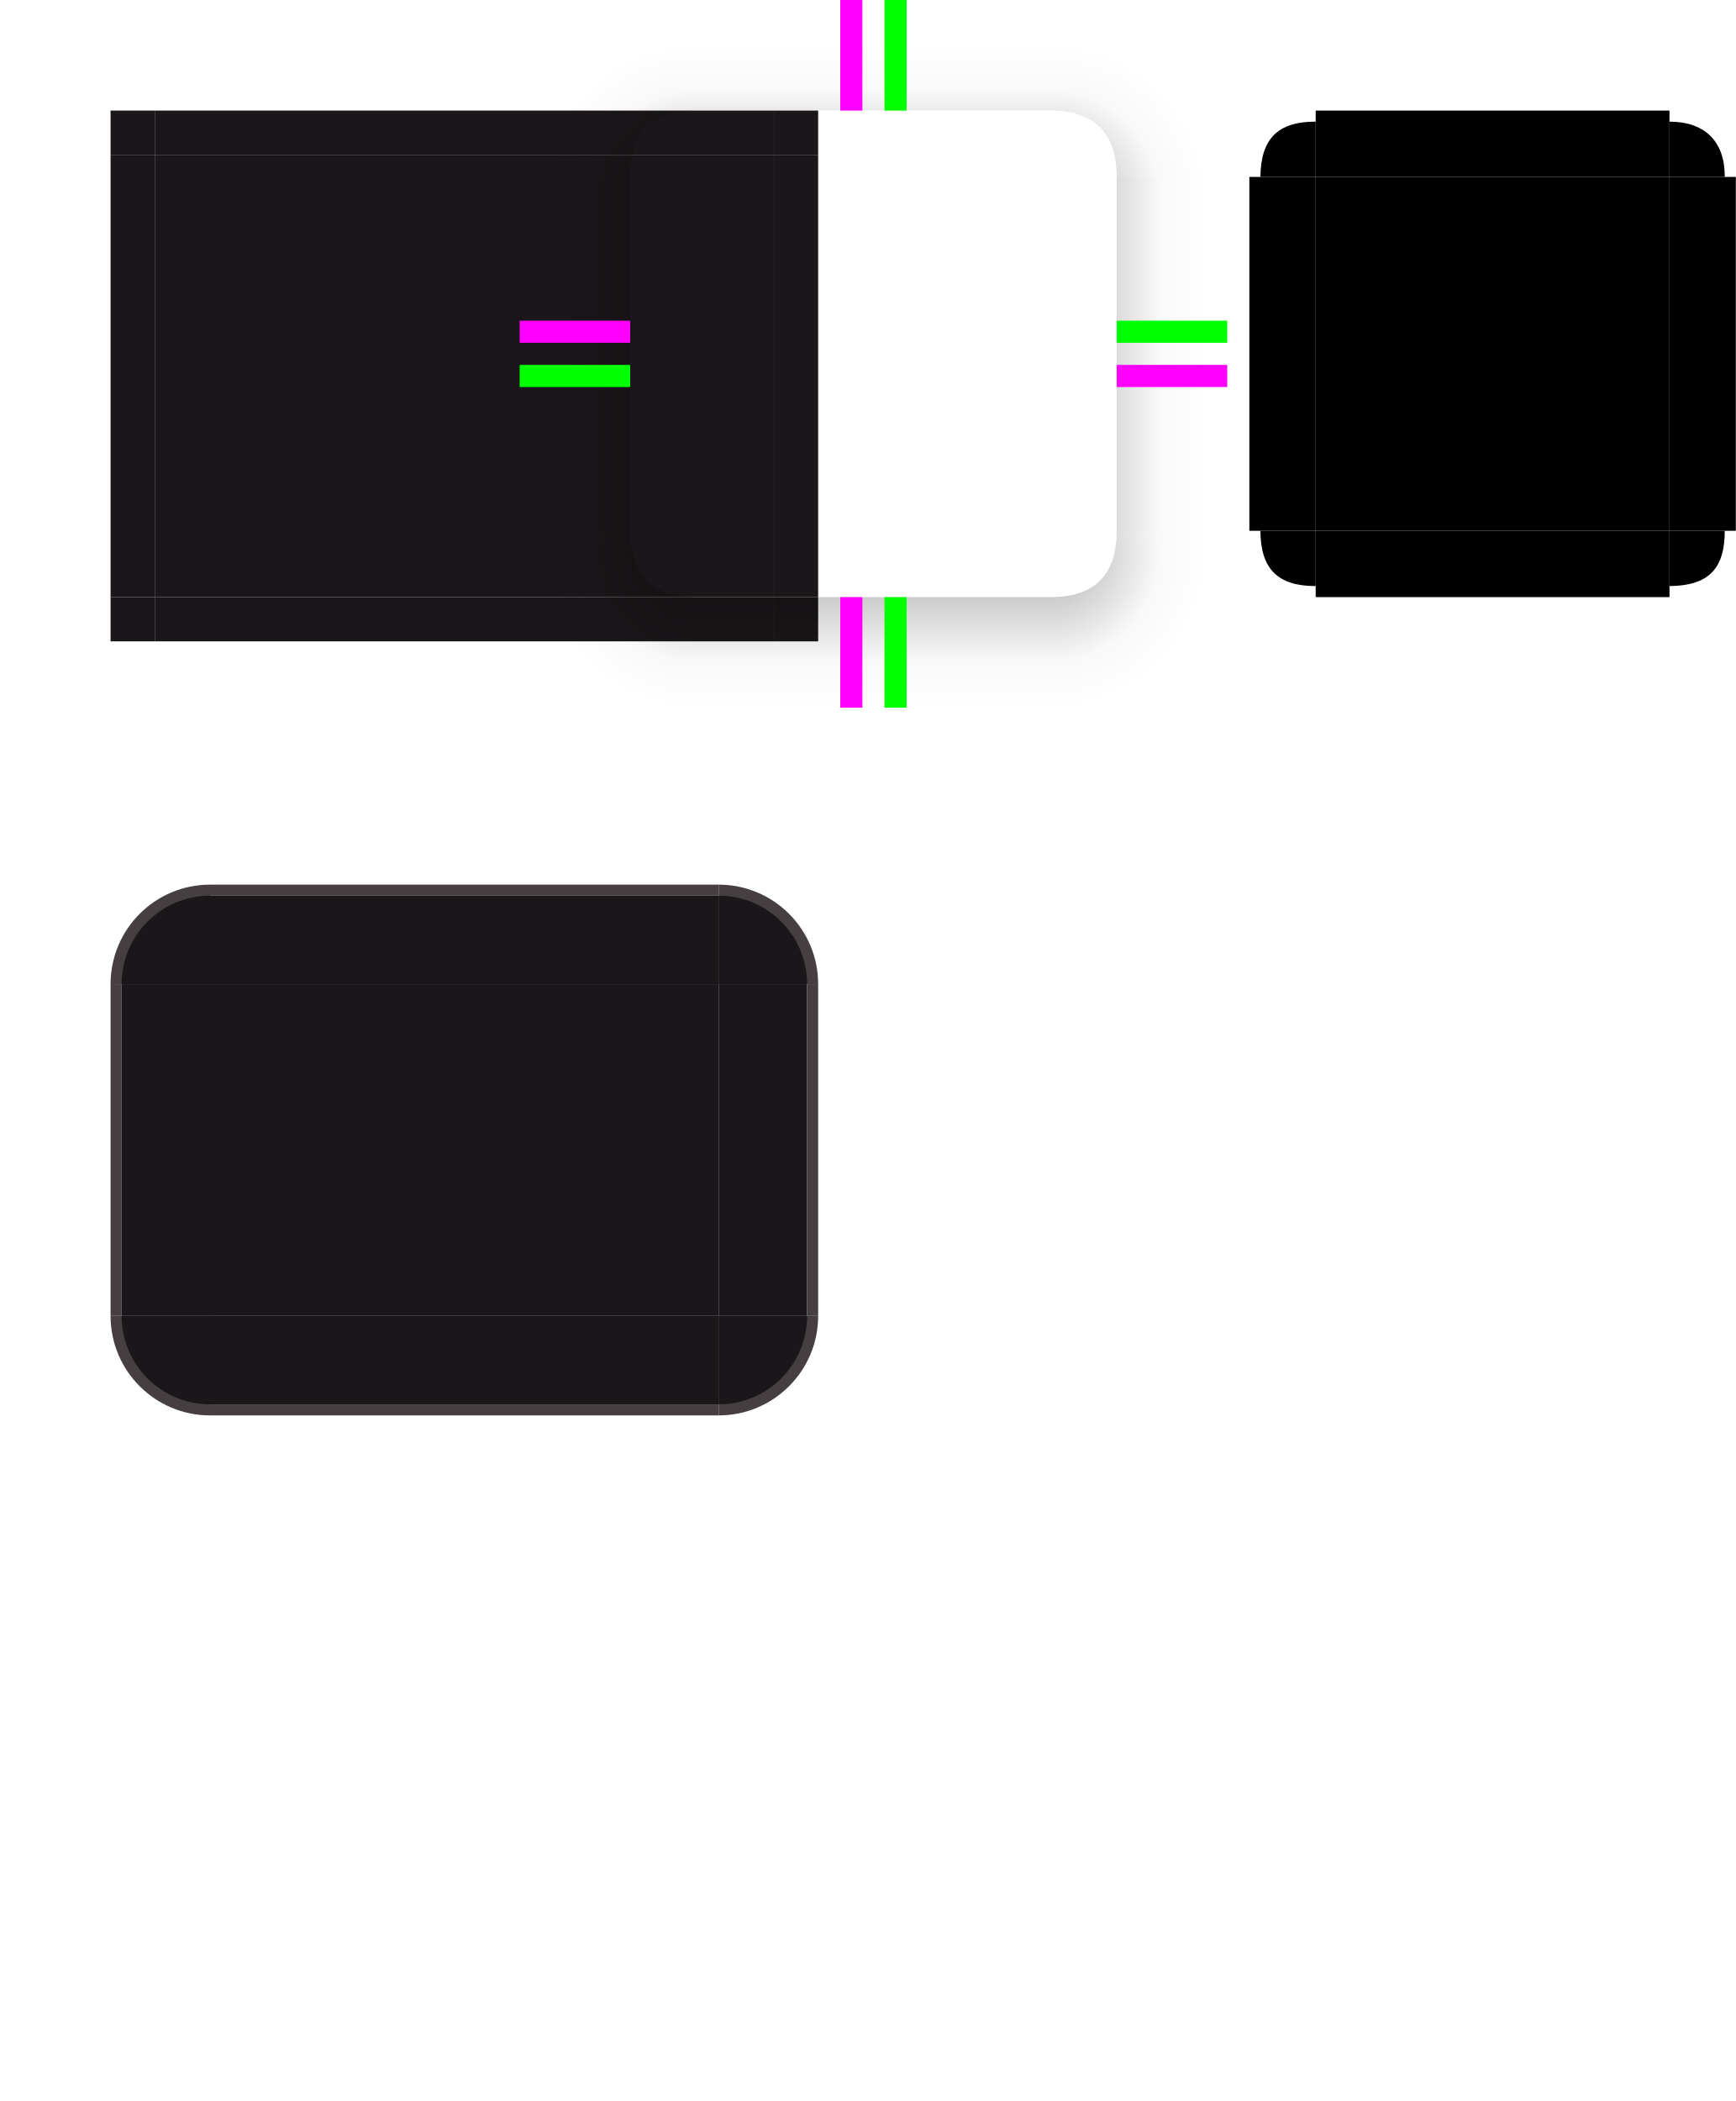
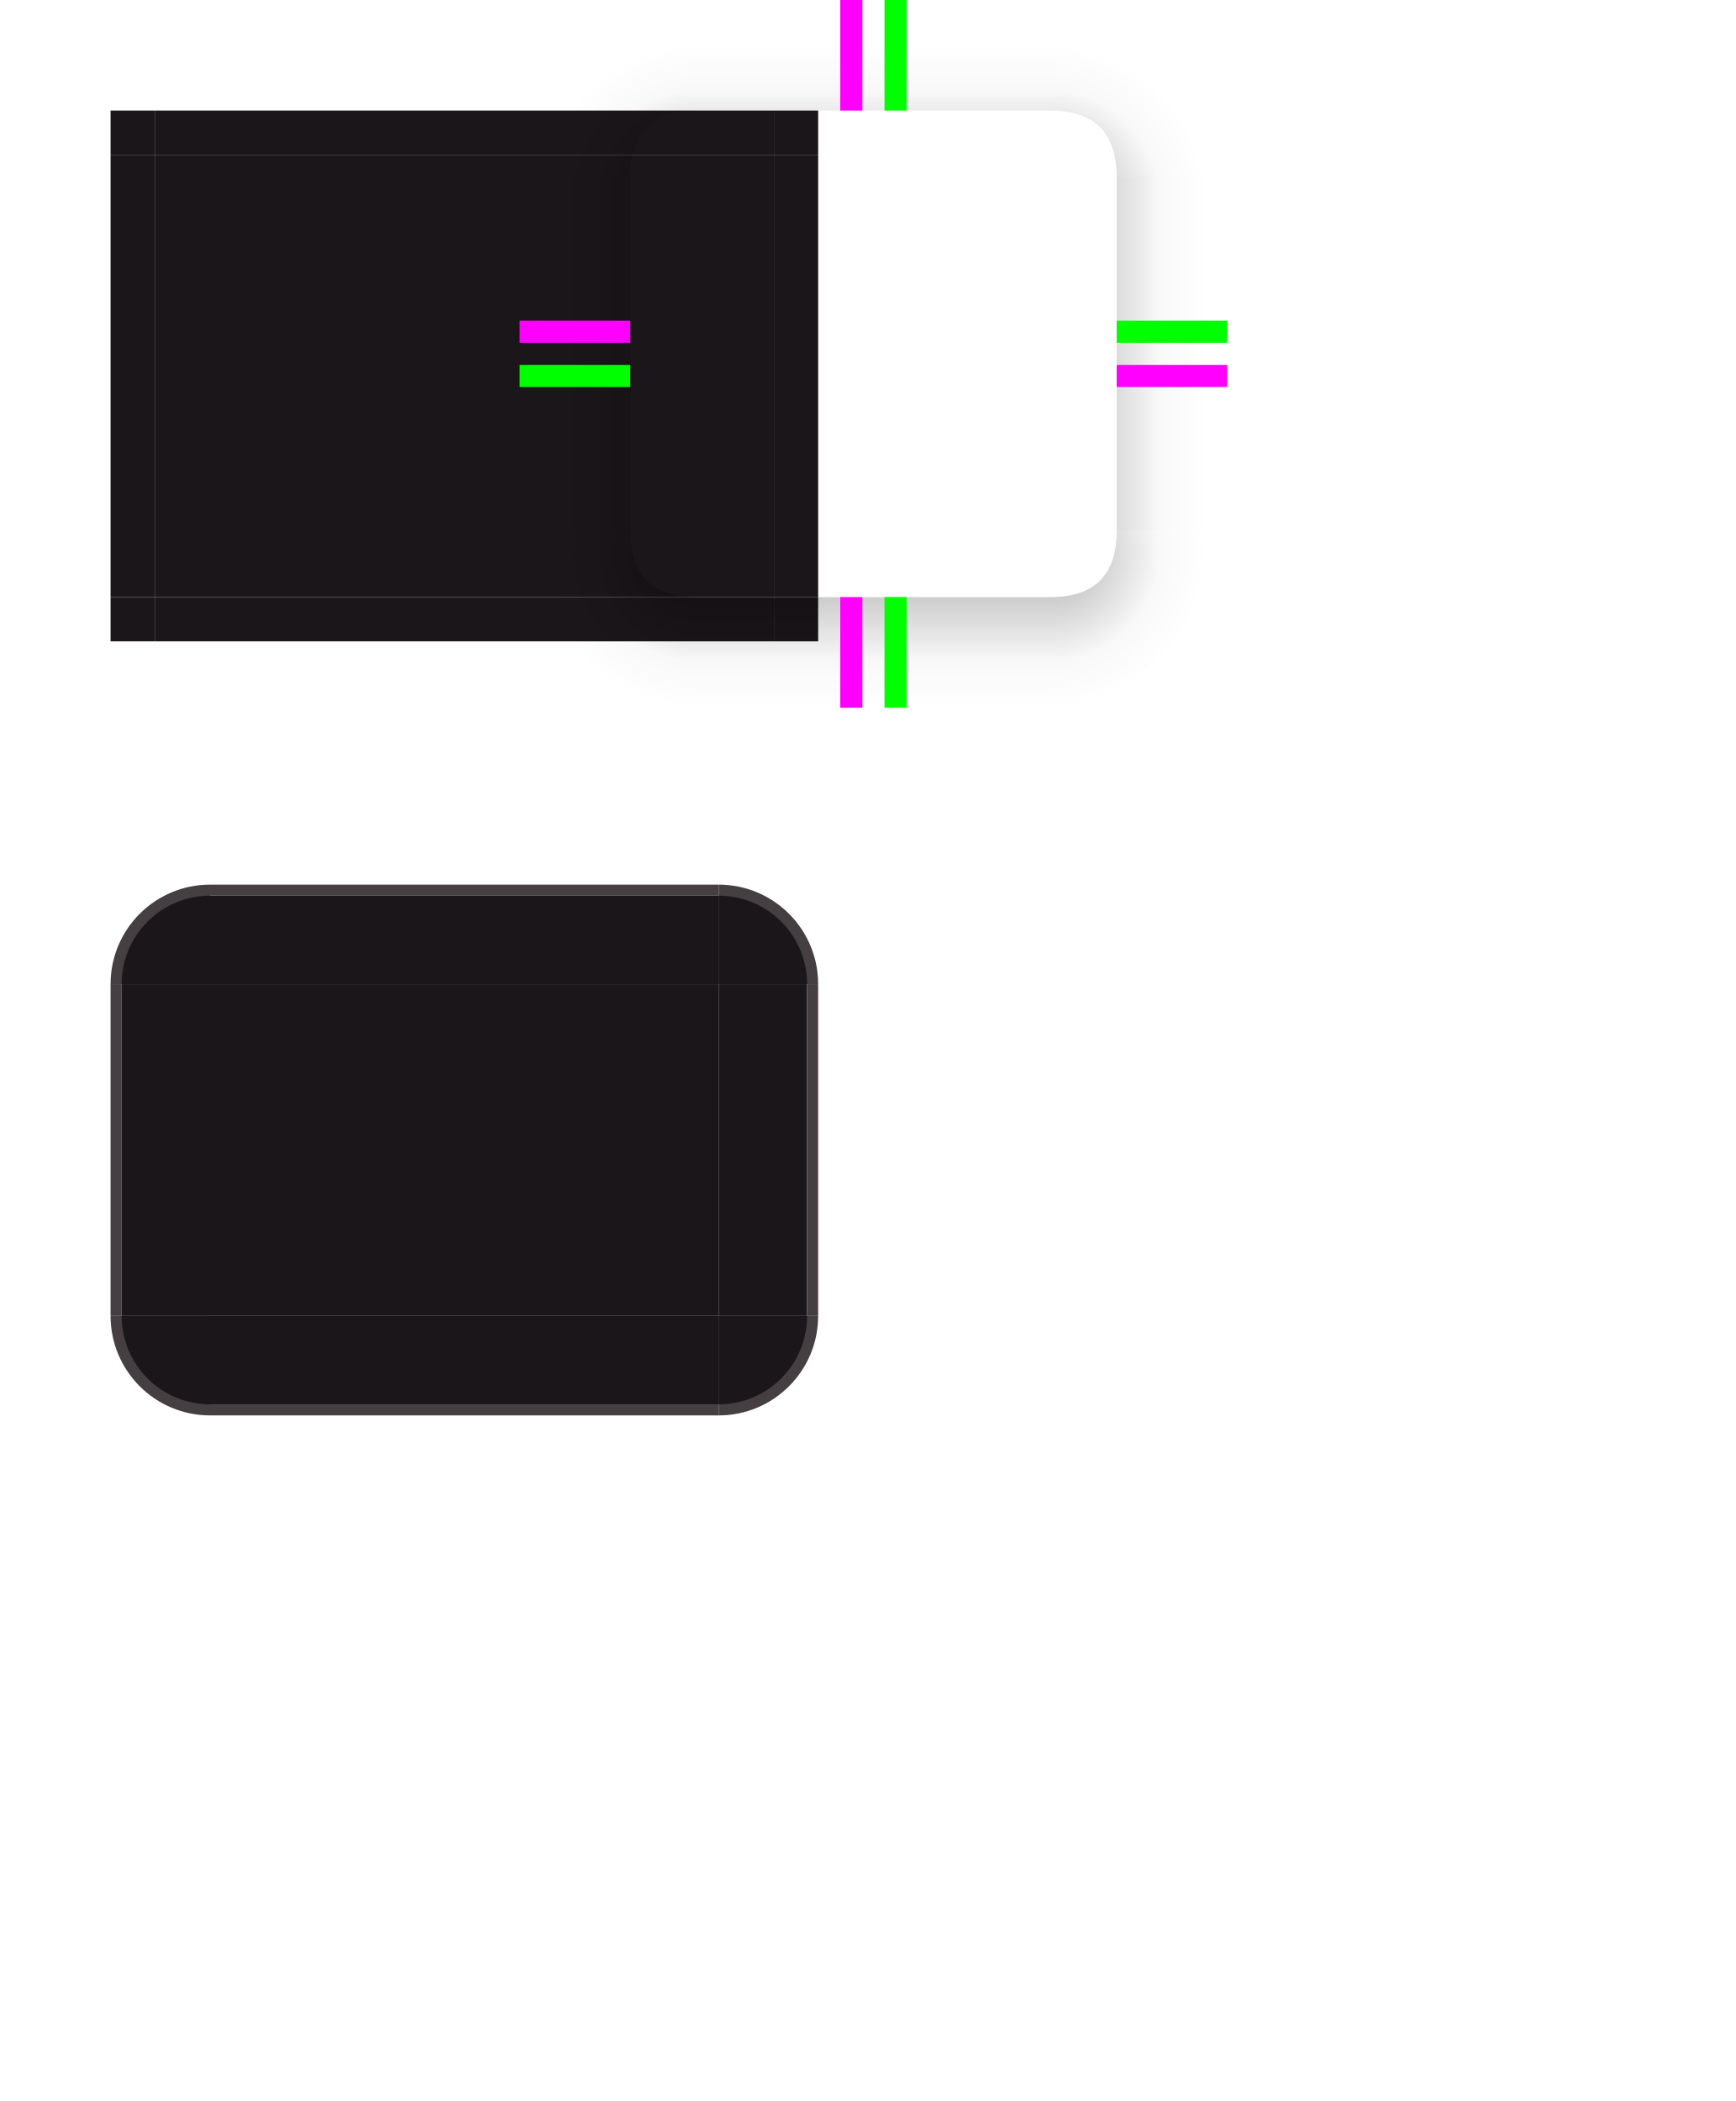
<svg xmlns="http://www.w3.org/2000/svg" xmlns:xlink="http://www.w3.org/1999/xlink" width="157" height="190" viewBox="0 0 157 190">
  <g id="topleft">
    <rect x="10" y="10" width="4" height="4" fill="#1A1619" />
  </g>
  <g id="top">
    <rect x="14" y="10" width="56" height="4" fill="#1A1619" />
  </g>
  <g id="topright">
    <rect x="70" y="10" width="4" height="4" fill="#1A1619" />
  </g>
  <g id="left">
    <rect x="10" y="14" width="4" height="40" fill="#1A1619" />
  </g>
  <g id="center">
    <rect x="14" y="14" width="56" height="40" fill="#1A1619" />
  </g>
  <g id="right">
    <rect x="70" y="14" width="4" height="40" fill="#1A1619" />
  </g>
  <g id="bottomleft">
    <rect x="10" y="54" width="4" height="4" fill="#1A1619" />
  </g>
  <g id="bottom">
    <rect x="14" y="54" width="56" height="4" fill="#1A1619" />
  </g>
  <g id="bottomright">
    <rect x="70" y="54" width="4" height="4" fill="#1A1619" />
  </g>
  <g id="hint-left-margin">
    <rect x="10" y="30" width="4" height="4" fill="#000" fill-opacity="0" />
  </g>
  <g id="hint-right-margin">
    <rect x="70" y="30" width="4" height="4" fill="#000" fill-opacity="0" />
  </g>
  <g id="hint-top-margin">
    <rect x="30" y="10" width="4" height="4" fill="#000" fill-opacity="0" />
  </g>
  <g id="hint-bottom-margin">
    <rect x="30" y="54" width="4" height="4" fill="#000" fill-opacity="0" />
  </g>
  <g id="floating-topleft" transform="translate(10,80)">
    <path d="M0,9 A9,9 0 0 1 9,0 L9,9 Z" fill="#453F42" />
    <path d="M1,9 A8,8 0 0 1 9,1 L9,9 Z" fill="#1A1619" />
  </g>
  <g id="floating-topright" transform="translate(65,80)">
    <path d="M0,0 A9,9 0 0 1 9,9 L0,9 Z" fill="#453F42" />
    <path d="M0,1 A8,8 0 0 1 8,9 L0,9 Z" fill="#1A1619" />
  </g>
  <g id="floating-bottomleft" transform="translate(10,119)">
    <path d="M0,0 A9,9 0 0 0 9,9 L9,0 Z" fill="#453F42" />
    <path d="M1,0 A8,8 0 0 0 9,8 L9,0 Z" fill="#1A1619" />
  </g>
  <g id="floating-bottomright" transform="translate(65,119)">
    <path d="M9,0 A9,9 0 0 1 0,9 L0,0 Z" fill="#453F42" />
    <path d="M8,0 A8,8 0 0 1 0,8 L0,0 Z" fill="#1A1619" />
  </g>
  <g id="floating-top" transform="translate(19,80)">
    <rect x="0" y="0" width="46" height="1" fill="#453F42" />
    <rect x="0" y="1" width="46" height="8" fill="#1A1619" />
  </g>
  <g id="floating-bottom" transform="translate(19,119)">
    <rect x="0" y="0" width="46" height="8" fill="#1A1619" />
    <rect x="0" y="8" width="46" height="1" fill="#453F42" />
  </g>
  <g id="floating-left" transform="translate(10,89)">
    <rect x="0" y="0" width="1" height="30" fill="#453F42" />
    <rect x="1" y="0" width="8" height="30" fill="#1A1619" />
  </g>
  <g id="floating-right" transform="translate(65,89)">
    <rect x="0" y="0" width="8" height="30" fill="#1A1619" />
    <rect x="8" y="0" width="1" height="30" fill="#453F42" />
  </g>
  <g id="floating-center" transform="translate(19,89)">
    <rect x="0" y="0" width="46" height="30" fill="#1A1619" />
  </g>
  <g id="floating-hint-left-margin">
    <rect x="10" y="100" width="9" height="4" fill="#000" fill-opacity="0" />
  </g>
  <g id="floating-hint-right-margin">
    <rect x="65" y="100" width="9" height="4" fill="#000" fill-opacity="0" />
  </g>
  <g id="floating-hint-top-margin">
    <rect x="30" y="80" width="4" height="9" fill="#000" fill-opacity="0" />
  </g>
  <g id="floating-hint-bottom-margin">
    <rect x="30" y="135" width="4" height="9" fill="#000" fill-opacity="0" />
  </g>
  <defs>
    <linearGradient id="shadow-side" gradientUnits="userSpaceOnUse">
      <stop id="stop1762" offset="0" style="stop-color:#000;stop-opacity:.2" />
      <stop id="stop1760" offset=".333" style="stop-color:#000;stop-opacity:.1" />
      <stop id="stop1758" offset=".5" style="stop-color:#000;stop-opacity:.05" />
      <stop id="stop1756" offset=".583" style="stop-color:#000;stop-opacity:.025" />
      <stop id="stop1754" offset="1" style="stop-color:#000;stop-opacity:0" />
    </linearGradient>
    <linearGradient id="shadow-corner" gradientUnits="userSpaceOnUse">
      <stop id="stop11958" offset="0" style="stop-color:#000;stop-opacity:1" />
      <stop id="stop11960" offset=".286" style="stop-color:#000;stop-opacity:.2" />
      <stop id="stop11962" offset=".524" style="stop-color:#000;stop-opacity:.1" />
      <stop id="stop11966" offset=".643" style="stop-color:#000;stop-opacity:.05" />
      <stop id="stop11968" offset=".702" style="stop-color:#000;stop-opacity:.025" />
      <stop id="stop11970" offset="1" style="stop-color:#000;stop-opacity:0" />
    </linearGradient>
    <linearGradient xlink:href="#shadow-side" id="linearGradient4945" gradientUnits="userSpaceOnUse" x1="16" y1="14" x2="16" y2="4" />
    <linearGradient xlink:href="#shadow-side" id="linearGradient1734" gradientUnits="userSpaceOnUse" x1="16" y1="6" x2="16" y2="16" />
    <linearGradient xlink:href="#shadow-side" id="linearGradient1984" gradientUnits="userSpaceOnUse" x1="12" y1="16" x2="2" y2="16" />
    <linearGradient xlink:href="#shadow-side" id="linearGradient8667" gradientUnits="userSpaceOnUse" x1="4" y1="16" x2="14" y2="16" />
    <radialGradient xlink:href="#shadow-corner" id="radialGradient3268" cx="95" cy="50" fx="95" fy="50" r="6.5" gradientUnits="userSpaceOnUse" gradientTransform="matrix(0,2.153846,-2.153846,0,107.6923,-202.6154)" />
    <radialGradient xlink:href="#shadow-corner" id="radialGradient3268-4" cx="95" cy="50" fx="95" fy="50" r="6.5" gradientUnits="userSpaceOnUse" gradientTransform="matrix(0,2.153846,-2.153846,0,107.6923,-202.6154)" />
    <radialGradient xlink:href="#shadow-corner" id="radialGradient3268-6" cx="93.143" cy="50" fx="93.143" fy="50" r="6.5" gradientUnits="userSpaceOnUse" gradientTransform="matrix(0,2.153846,-2.153846,0,107.6923,-202.6154)" />
    <radialGradient xlink:href="#shadow-corner" id="radialGradient3268-6-6" cx="93.143" cy="50" fx="93.143" fy="50" r="6.5" gradientUnits="userSpaceOnUse" gradientTransform="matrix(0,2.153846,-2.153846,0,107.6923,-202.6154)" />
  </defs>
  <g id="shadow-bottomright-9" transform="translate(95,48)" />
  <g id="shadow-center" transform="translate(63,16)">
    <rect id="rect4908" height="32" style="opacity:0.001;fill-opacity:0.001" width="32" x="0" y="0" />
  </g>
  <g id="shadow-topleft" transform="rotate(180,31.5,8)">
    <path d="M 0,6 V 0 H 6 C 6,4 4,6 0,6 Z" style="opacity:0.001;fill:#000000;fill-opacity:0.004" id="path95-4-2" />
    <path id="path2368-7-5" style="fill:url(#radialGradient3268-6-6);fill-opacity:1;fill-rule:evenodd;stroke-width:1" d="M 6,0 C 6,4 4,6 0,6 V 16 H 3 C 10.18,16 16,10.18 16,3 V 0 Z" />
  </g>
  <g id="shadow-top" transform="translate(63)">
    <rect id="st" height="10" width="32" style="fill:url(#linearGradient4945);fill-opacity:1" x="0" y="0" />
    <rect id="rect1546" height="6" style="opacity:0.001;fill:#000000;fill-opacity:0.004;fill-rule:evenodd" width="32" y="10" x="0" />
  </g>
  <g id="shadow-bottom" transform="translate(63,48)">
    <rect id="rect1546-6" height="6" style="opacity:0.001;fill:#000000;fill-opacity:0.004;fill-rule:evenodd" width="32" x="0" y="0" />
    <rect id="sb" height="10" width="32" y="6" style="fill:url(#linearGradient1734);fill-opacity:1" x="0" />
  </g>
  <g id="shadow-left" transform="translate(47,16)">
    <rect id="sl" height="32" width="10" style="fill:url(#linearGradient1984);fill-opacity:1" x="0" y="0" />
    <rect id="rect1546-3-7" height="32" style="opacity:0.001;fill:#000000;fill-opacity:0.004;fill-rule:evenodd" width="6" x="10" y="0" />
  </g>
  <g id="shadow-right" transform="translate(95,16)">
    <rect id="rect1546-3" height="32" style="opacity:0.001;fill:#000000;fill-opacity:0.004;fill-rule:evenodd" width="6" x="0" y="0" />
    <rect id="sr" height="32" width="10" x="6" style="fill:url(#linearGradient8667);fill-opacity:1" y="0" />
  </g>
  <rect id="shadow-hint-top-margin" height="10" style="fill:#ff00ff" width="2" x="76" y="0" />
  <rect id="shadow-hint-bottom-margin" height="10" style="fill:#ff00ff" width="2" x="76" y="54" />
  <rect id="shadow-hint-right-margin" height="2" style="fill:#ff00ff" width="10" x="101" y="33" />
  <rect id="shadow-hint-left-margin" height="2" style="fill:#ff00ff" width="10" x="47" y="29" />
  <rect id="shadow-hint-top-inset" height="10" style="fill:#00ff00" width="2" x="80" y="0" />
  <rect id="shadow-hint-bottom-inset" height="10" style="fill:#00ff00" width="2" x="80" y="54" />
  <rect id="shadow-hint-right-inset" height="2" style="fill:#00ff00" width="10" x="101" y="29" />
  <rect id="shadow-hint-left-inset" height="2" style="fill:#00ff00" width="10" x="47" y="33" />
  <g id="shadow-bottomright" transform="translate(95,48)">
    <path d="M 0,6 V 0 H 6 C 6,3.999 3.98,6 0,6 Z" style="opacity:0.001;fill:#000000;fill-opacity:0.004" id="path95" />
    <path id="path2368" style="fill:url(#radialGradient3268);fill-opacity:1;fill-rule:evenodd;stroke-width:1" d="M 6,0 C 6,4 4,6 0,6 V 16 H 3 C 10.18,16 16,10.18 16,3 V 0 Z" />
  </g>
  <g id="shadow-bottomleft" transform="matrix(-1,0,0,1,63,48)">
    <path d="M 3,6 H 0 V 0 H 6 V 3 C 6,4.657 4.657,6 3,6 Z" style="opacity:0.001;fill:#000000;fill-opacity:0.004" id="path95-1" />
    <path id="path2368-0" style="fill:url(#radialGradient3268-4);fill-opacity:1;fill-rule:evenodd;stroke-width:1" d="M 6,0 C 6,3.999 3.995,6 0,6 V 16 H 3 C 10.18,16 16,10.18 16,3 V 0 Z" />
  </g>
  <g id="shadow-topright" transform="matrix(1,0,0,-1,95,16)">
    <path d="M 3,6 H 0 V 0 H 6 V 3 C 6,4.657 4.657,6 3,6 Z" style="opacity:0.001;fill:#000000;fill-opacity:0.004" id="path95-4" />
    <path id="path2368-7" style="fill:url(#radialGradient3268-6);fill-opacity:1;fill-rule:evenodd;stroke-width:1" d="M 6,0 C 6,3.988 3.974,6 0,6 V 16 H 3 C 10.18,16 16,10.18 16,3 V 0 Z" />
  </g>
-   <rect id="mask-top" height="6" width="32" x="119" y="10" />
-   <rect id="mask-center" height="32" width="32" x="119" y="16" />
-   <rect id="mask-bottom" height="6" transform="scale(1,-1)" width="32" x="119" y="-54" />
-   <rect id="mask-left" height="32" width="6" x="113" y="16" />
-   <rect id="mask-right" height="32" width="6" x="151" y="16" />
-   <path id="mask-topleft" d="m 114,16 h -1 6 v -6 1 c -3.457,-0.005 -4.963,1.573 -5,5 z" />
-   <path id="mask-topright" d="m 156,16 h 1 -6 v -6 1 c 3.233,0.006 5.021,1.824 5,5 z" />
-   <path id="mask-bottomright" d="m 156,48 h 1 -6 v 6 -1 c 3.531,-0.032 5,-1.554 5,-5 z" />
-   <path id="mask-bottomleft" d="m 114,48 h -1 6 v 6 -1 c -3.457,0.005 -4.984,-1.58 -5,-5 z" />
</svg>
